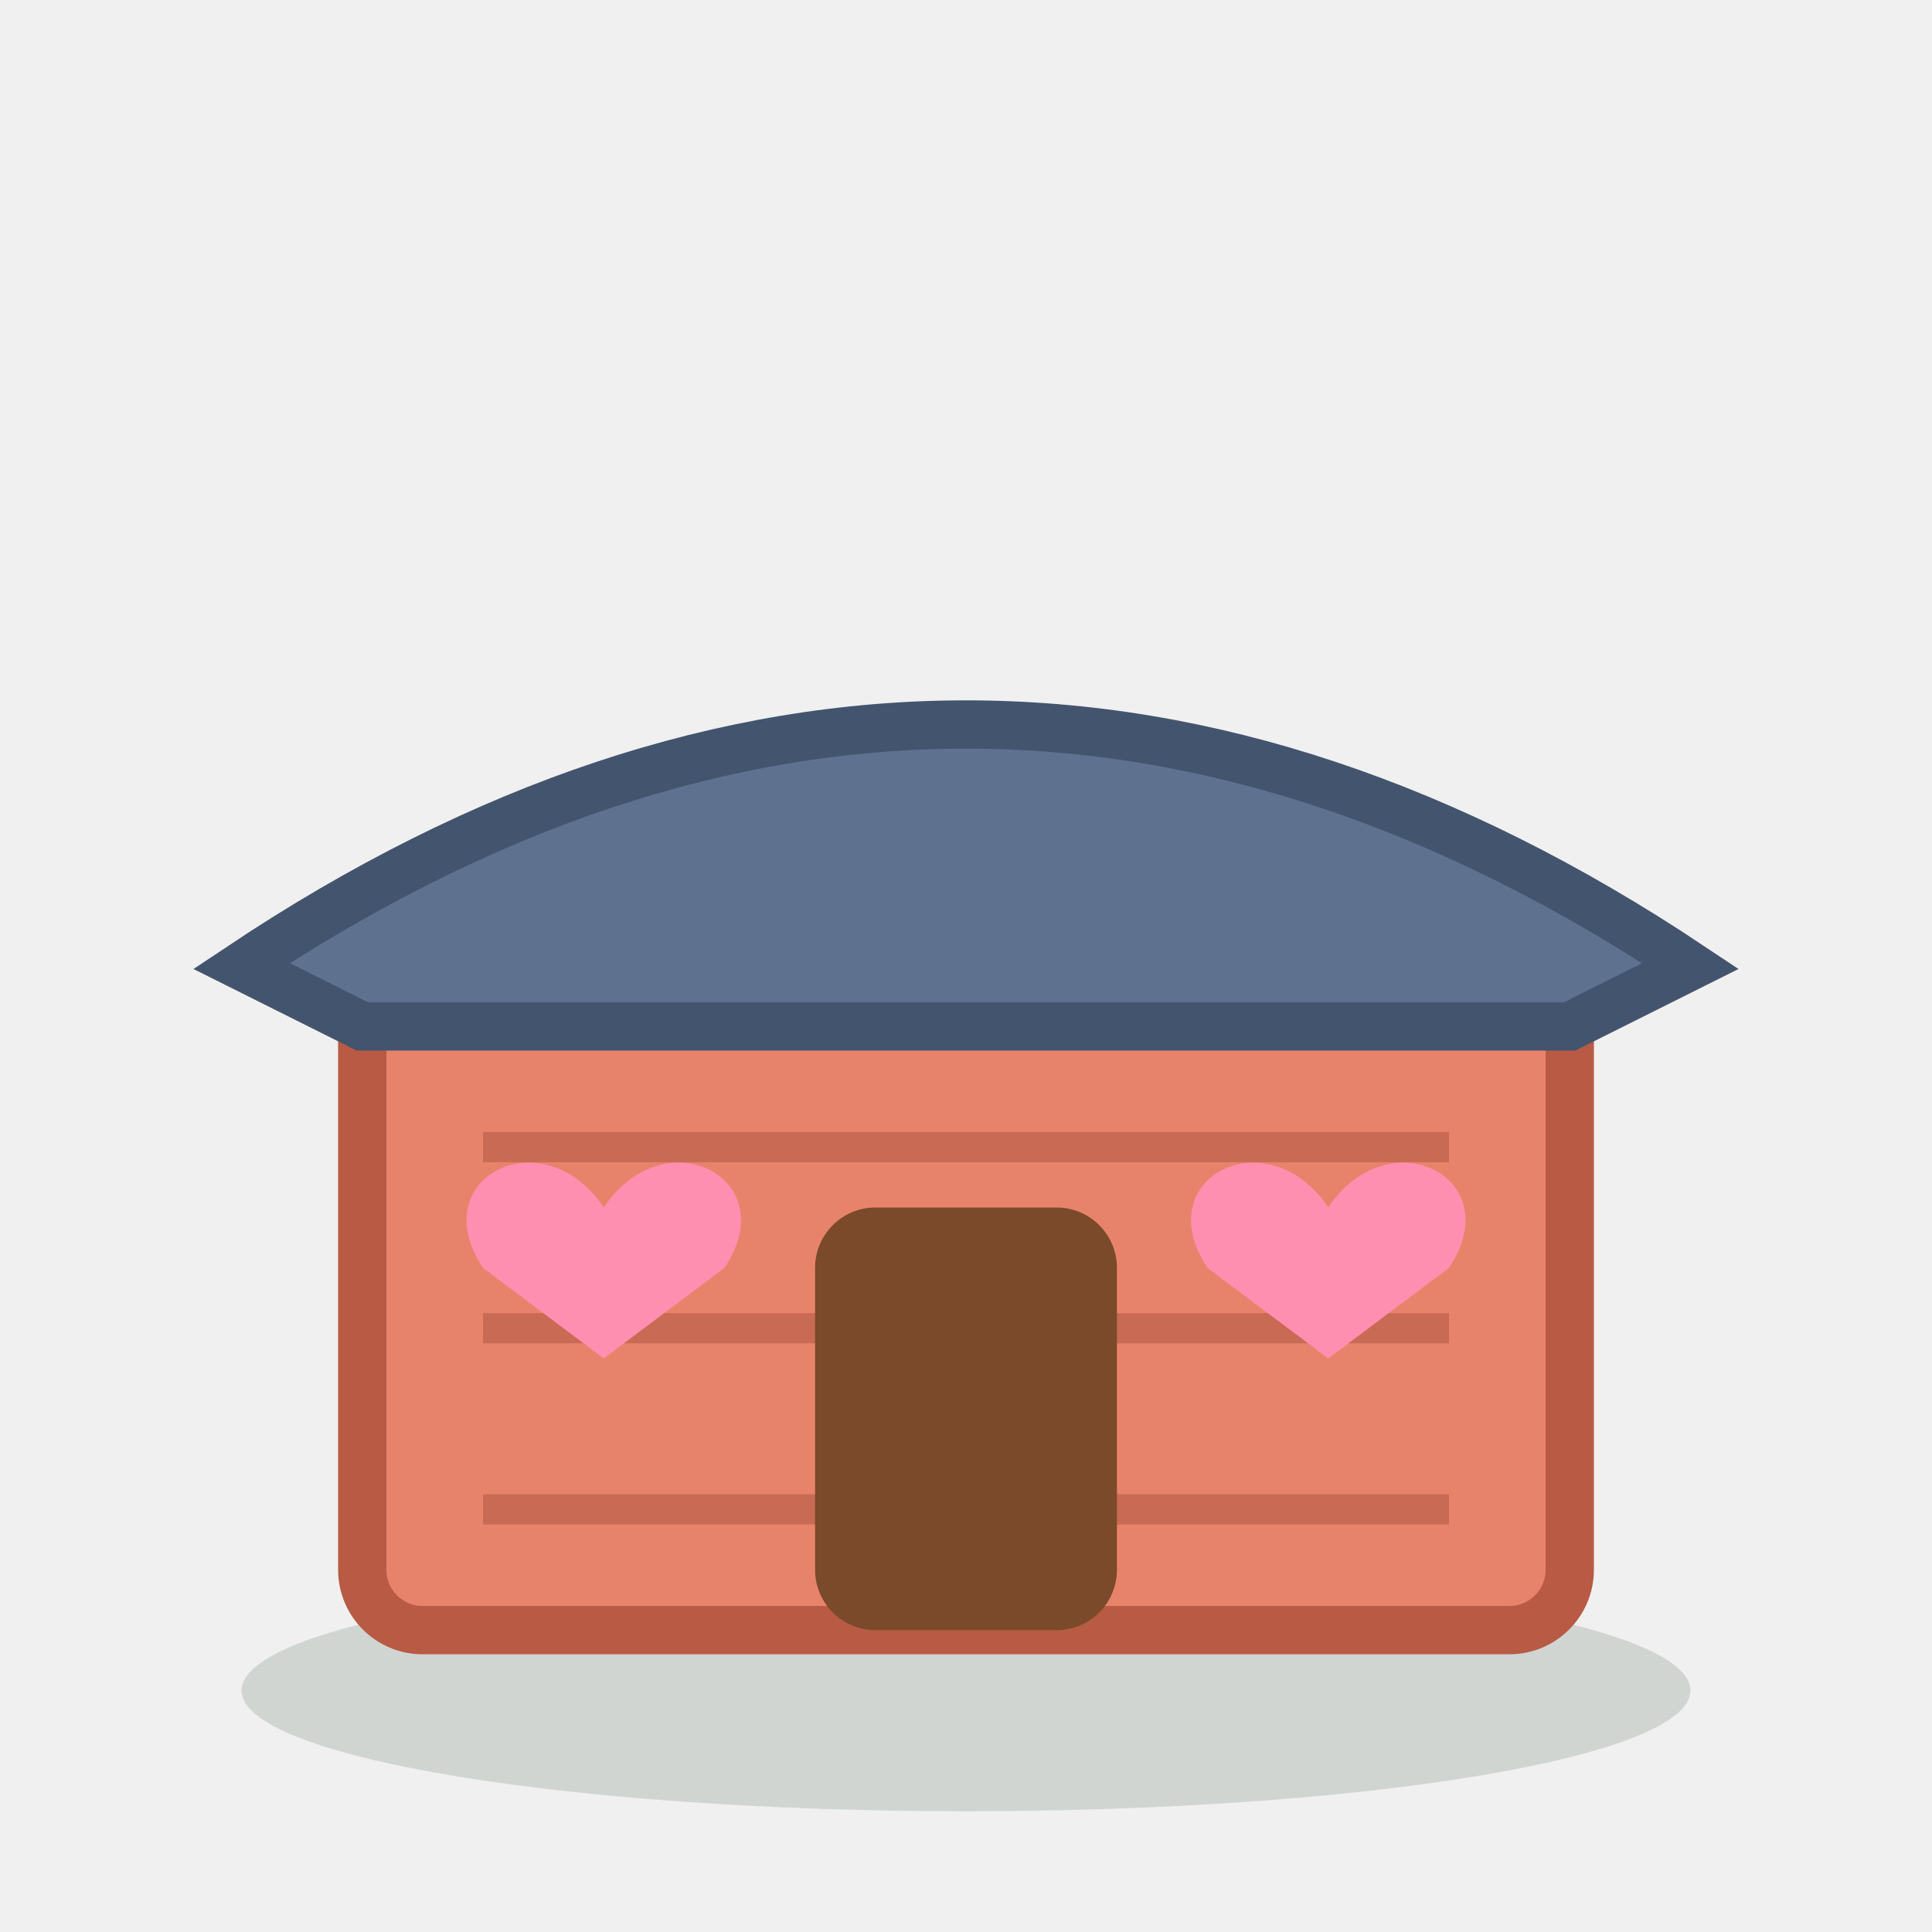
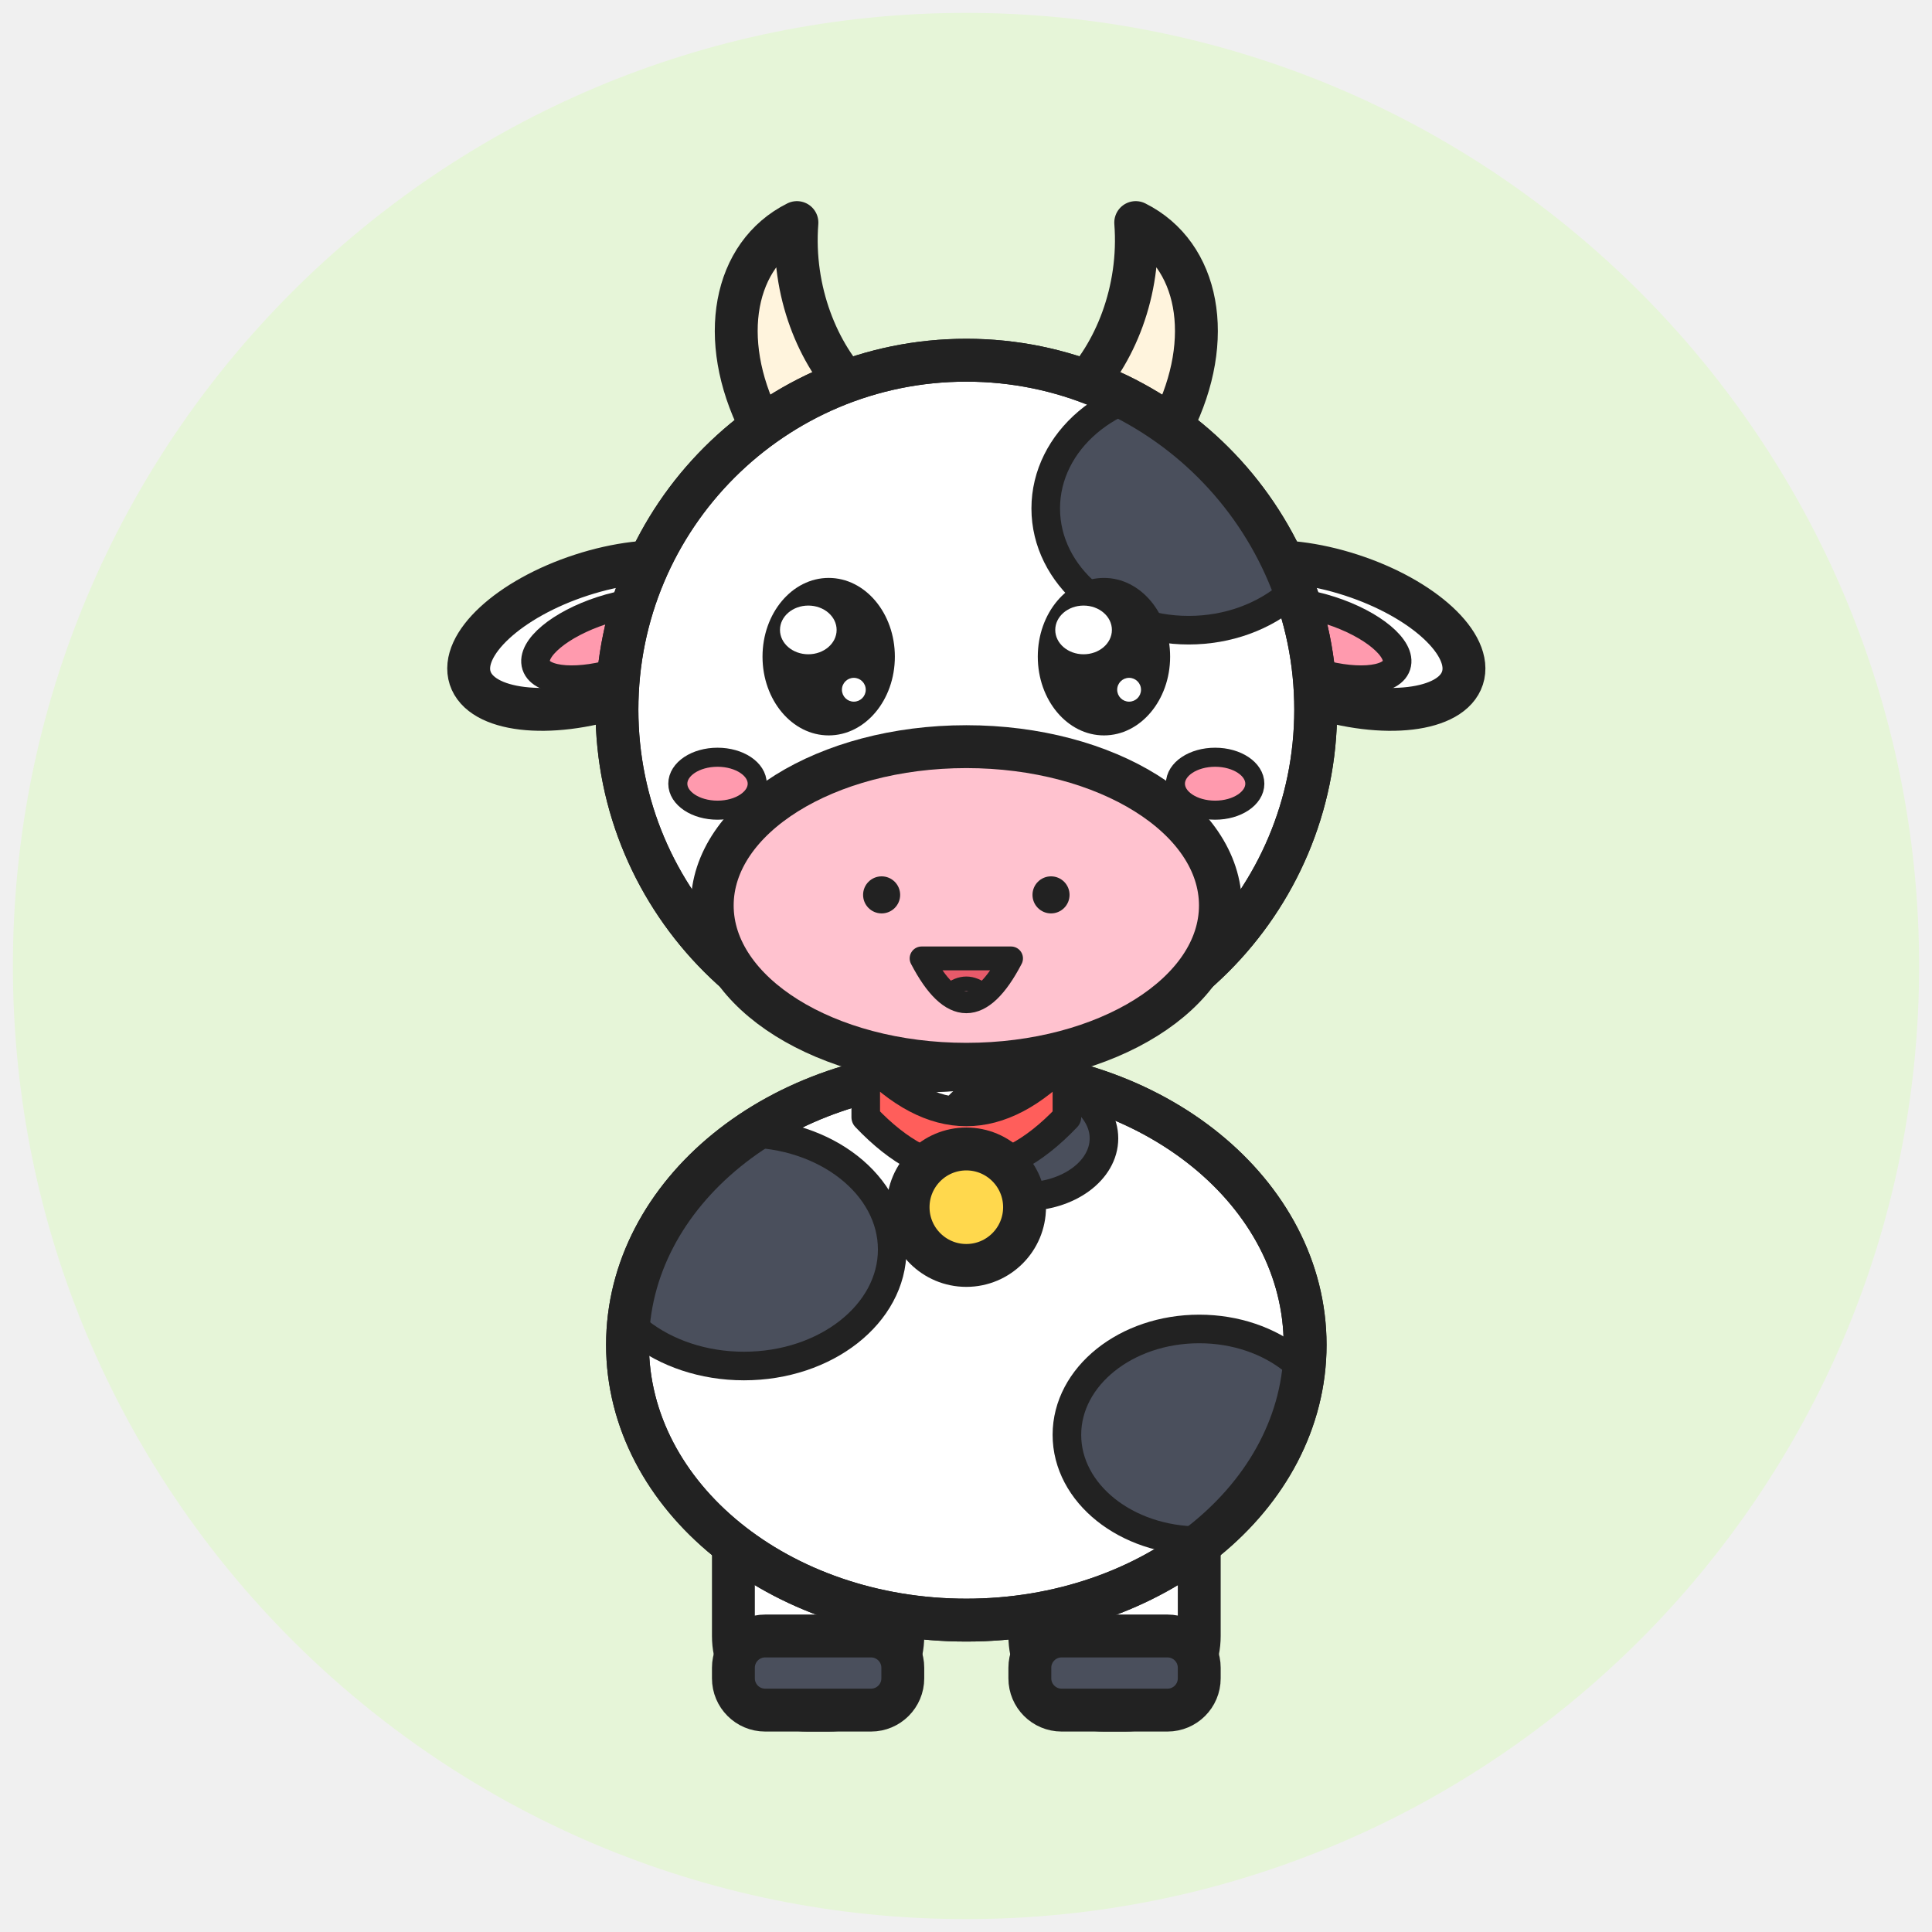
- <svg xmlns="http://www.w3.org/2000/svg" width="64" height="64" viewBox="0 0 64 64">
-   <ellipse cx="32" cy="56" rx="24" ry="4" fill="rgba(30,60,40,.15)" />
-   <rect x="12" y="30" width="40" height="24" rx="2" fill="#E8836B" stroke="#B85A44" stroke-width="1.6" />
-   <path d="M8 32 Q 32 16 56 32 L52 34 L12 34 Z" fill="#5E7290" stroke="#43546E" stroke-width="1.6" />
-   <path d="M16 38 h32 M16 44 h32 M16 50 h32" stroke="#C96A54" stroke-width="1" />
-   <rect x="27" y="40" width="10" height="14" rx="2" fill="#7A4A2A" />
-   <path d="M20 40 c-2-3-6-1-4 2 l4 3 4-3 c2-3-2-5-4-2z" fill="#FF8FB1" />
-   <path d="M44 40 c-2-3-6-1-4 2 l4 3 4-3 c2-3-2-5-4-2z" fill="#FF8FB1" />
+ <svg xmlns="http://www.w3.org/2000/svg" width="64" height="64" viewBox="0 0 600 600">
+   <circle cx="300" cy="300" r="296" fill="#E6F5D8" />
+   <defs>
+     <clipPath id="badge">
+       <circle cx="300" cy="300" r="296" />
+     </clipPath>
+   </defs>
+   <g clip-path="url(#badge)">
+     <g transform="translate(53.5 -47.6) scale(0.822)">
+       <rect x="212" y="610" width="64" height="94" rx="28" fill="#FFFFFF" stroke="#222222" stroke-width="16.2" stroke-linejoin="round" stroke-linecap="round" />
+       <rect x="212" y="676" width="64" height="28" rx="12" fill="#4A4F5C" stroke="#222222" stroke-width="16.2" stroke-linejoin="round" stroke-linecap="round" />
+       <g transform="translate(600.0 0) scale(-1 1)">
+         <rect x="212" y="610" width="64" height="94" rx="28" fill="#FFFFFF" stroke="#222222" stroke-width="16.2" stroke-linejoin="round" stroke-linecap="round" />
+         <rect x="212" y="676" width="64" height="28" rx="12" fill="#4A4F5C" stroke="#222222" stroke-width="16.2" stroke-linejoin="round" stroke-linecap="round" />
+       </g>
+       <ellipse cx="300" cy="566" rx="128" ry="104" fill="#FFFFFF" stroke="#222222" stroke-width="16.2" stroke-linejoin="round" stroke-linecap="round" />
+       <defs>
+         <clipPath id="icon-cow-body">
+           <ellipse cx="300" cy="566" rx="128" ry="104" fill="#FFFFFF" stroke="#222222" stroke-width="16.2" stroke-linejoin="round" stroke-linecap="round" />
+         </clipPath>
+       </defs>
+       <g clip-path="url(#icon-cow-body)">
+         <ellipse cx="216" cy="530" rx="56" ry="44" fill="#4A4F5C" stroke="#222222" stroke-width="10.8" stroke-linejoin="round" stroke-linecap="round" />
+         <ellipse cx="388" cy="600" rx="50" ry="40" fill="#4A4F5C" stroke="#222222" stroke-width="10.8" stroke-linejoin="round" stroke-linecap="round" />
+         <ellipse cx="322" cy="488" rx="30" ry="22" fill="#4A4F5C" stroke="#222222" stroke-width="10.8" stroke-linejoin="round" stroke-linecap="round" />
+       </g>
+       <ellipse cx="300" cy="566" rx="128" ry="104" fill="none" stroke="#222222" stroke-width="16.2" stroke-linejoin="round" stroke-linecap="round" />
+       <path d="M262 458 Q 300 498 338 458 L 338 480 Q 300 520 262 480 Z" fill="#FF5E5B" stroke="#222222" stroke-width="10.8" stroke-linejoin="round" stroke-linecap="round" />
+       <circle cx="300" cy="514" r="22" fill="#FFD84D" stroke="#222222" stroke-width="16.2" stroke-linejoin="round" stroke-linecap="round" />
+       <g transform="translate(0 36)">
+         <path d="M222 182 C 206 150, 212 118, 236 106 C 234 132, 244 156, 258 170 Z" fill="#FFF4DD" stroke="#222222" stroke-width="16.2" stroke-linejoin="round" stroke-linecap="round" />
+         <g transform="translate(600.0 0) scale(-1 1)">
+           <path d="M222 182 C 206 150, 212 118, 236 106 C 234 132, 244 156, 258 170 Z" fill="#FFF4DD" stroke="#222222" stroke-width="16.2" stroke-linejoin="round" stroke-linecap="round" />
+         </g>
+         <ellipse cx="162" cy="262" rx="52" ry="24" fill="#FFFFFF" stroke="#222222" stroke-width="16.2" stroke-linejoin="round" stroke-linecap="round" transform="rotate(-18 162 262)" />
+         <ellipse cx="166" cy="264" rx="30" ry="12" fill="#FF9AAE" stroke="#222222" stroke-width="10.8" stroke-linejoin="round" stroke-linecap="round" transform="rotate(-18 166 264)" />
+         <g transform="translate(600.0 0) scale(-1 1)">
+           <ellipse cx="162" cy="262" rx="52" ry="24" fill="#FFFFFF" stroke="#222222" stroke-width="16.2" stroke-linejoin="round" stroke-linecap="round" transform="rotate(-18 162 262)" />
+           <ellipse cx="166" cy="264" rx="30" ry="12" fill="#FF9AAE" stroke="#222222" stroke-width="10.8" stroke-linejoin="round" stroke-linecap="round" transform="rotate(-18 166 264)" />
+         </g>
+         <circle cx="300" cy="290" r="132" fill="#FFFFFF" stroke="#222222" stroke-width="16.2" stroke-linejoin="round" stroke-linecap="round" />
+         <defs>
+           <clipPath id="icon-cow-head">
+             <circle cx="300" cy="290" r="132" fill="#FFFFFF" stroke="#222222" stroke-width="16.2" stroke-linejoin="round" stroke-linecap="round" />
+           </clipPath>
+         </defs>
+         <g clip-path="url(#icon-cow-head)">
+           <ellipse cx="384" cy="214" rx="54" ry="46" fill="#4A4F5C" stroke="#222222" stroke-width="10.8" stroke-linejoin="round" stroke-linecap="round" />
+         </g>
+         <circle cx="300" cy="290" r="132" fill="none" stroke="#222222" stroke-width="16.2" stroke-linejoin="round" stroke-linecap="round" />
+         <ellipse cx="300" cy="364" rx="96" ry="60" fill="#FFC2CF" stroke="#222222" stroke-width="16.2" stroke-linejoin="round" stroke-linecap="round" />
+         <circle cx="268" cy="360" r="7" fill="#222222" />
+         <circle cx="332" cy="360" r="7" fill="#222222" />
+         <ellipse cx="248" cy="270" rx="25.0" ry="29.75" fill="#222222" />
+         <ellipse cx="240.3" cy="259.9" rx="10.7" ry="9.2" fill="#FFFFFF" />
+         <circle cx="257.5" cy="282.5" r="4.5" fill="#FFFFFF" />
+         <ellipse cx="352" cy="270" rx="25.0" ry="29.75" fill="#222222" />
+         <ellipse cx="344.3" cy="259.9" rx="10.7" ry="9.2" fill="#FFFFFF" />
+         <circle cx="361.5" cy="282.5" r="4.5" fill="#FFFFFF" />
+         <ellipse cx="206" cy="318" rx="15" ry="10" fill="#FF9AAE" stroke="#222222" stroke-width="7.2" stroke-linejoin="round" stroke-linecap="round" />
+         <ellipse cx="394" cy="318" rx="15" ry="10" fill="#FF9AAE" stroke="#222222" stroke-width="7.2" stroke-linejoin="round" stroke-linecap="round" />
+         <path d="M283.1 384.0 Q 300.0 416.4 316.9 384.0 Z" fill="#E85A6A" stroke="#222222" stroke-width="9.0" stroke-linejoin="round" stroke-linecap="round" />
+         <path d="M293.2 396.3 Q 300.0 390.8 306.8 396.3 Q 300.0 401.8 293.2 396.3 Z" fill="#FF9AAE" stroke="#222222" stroke-width="5.4" stroke-linejoin="round" stroke-linecap="round" />
+       </g>
+     </g>
+   </g>
</svg>
